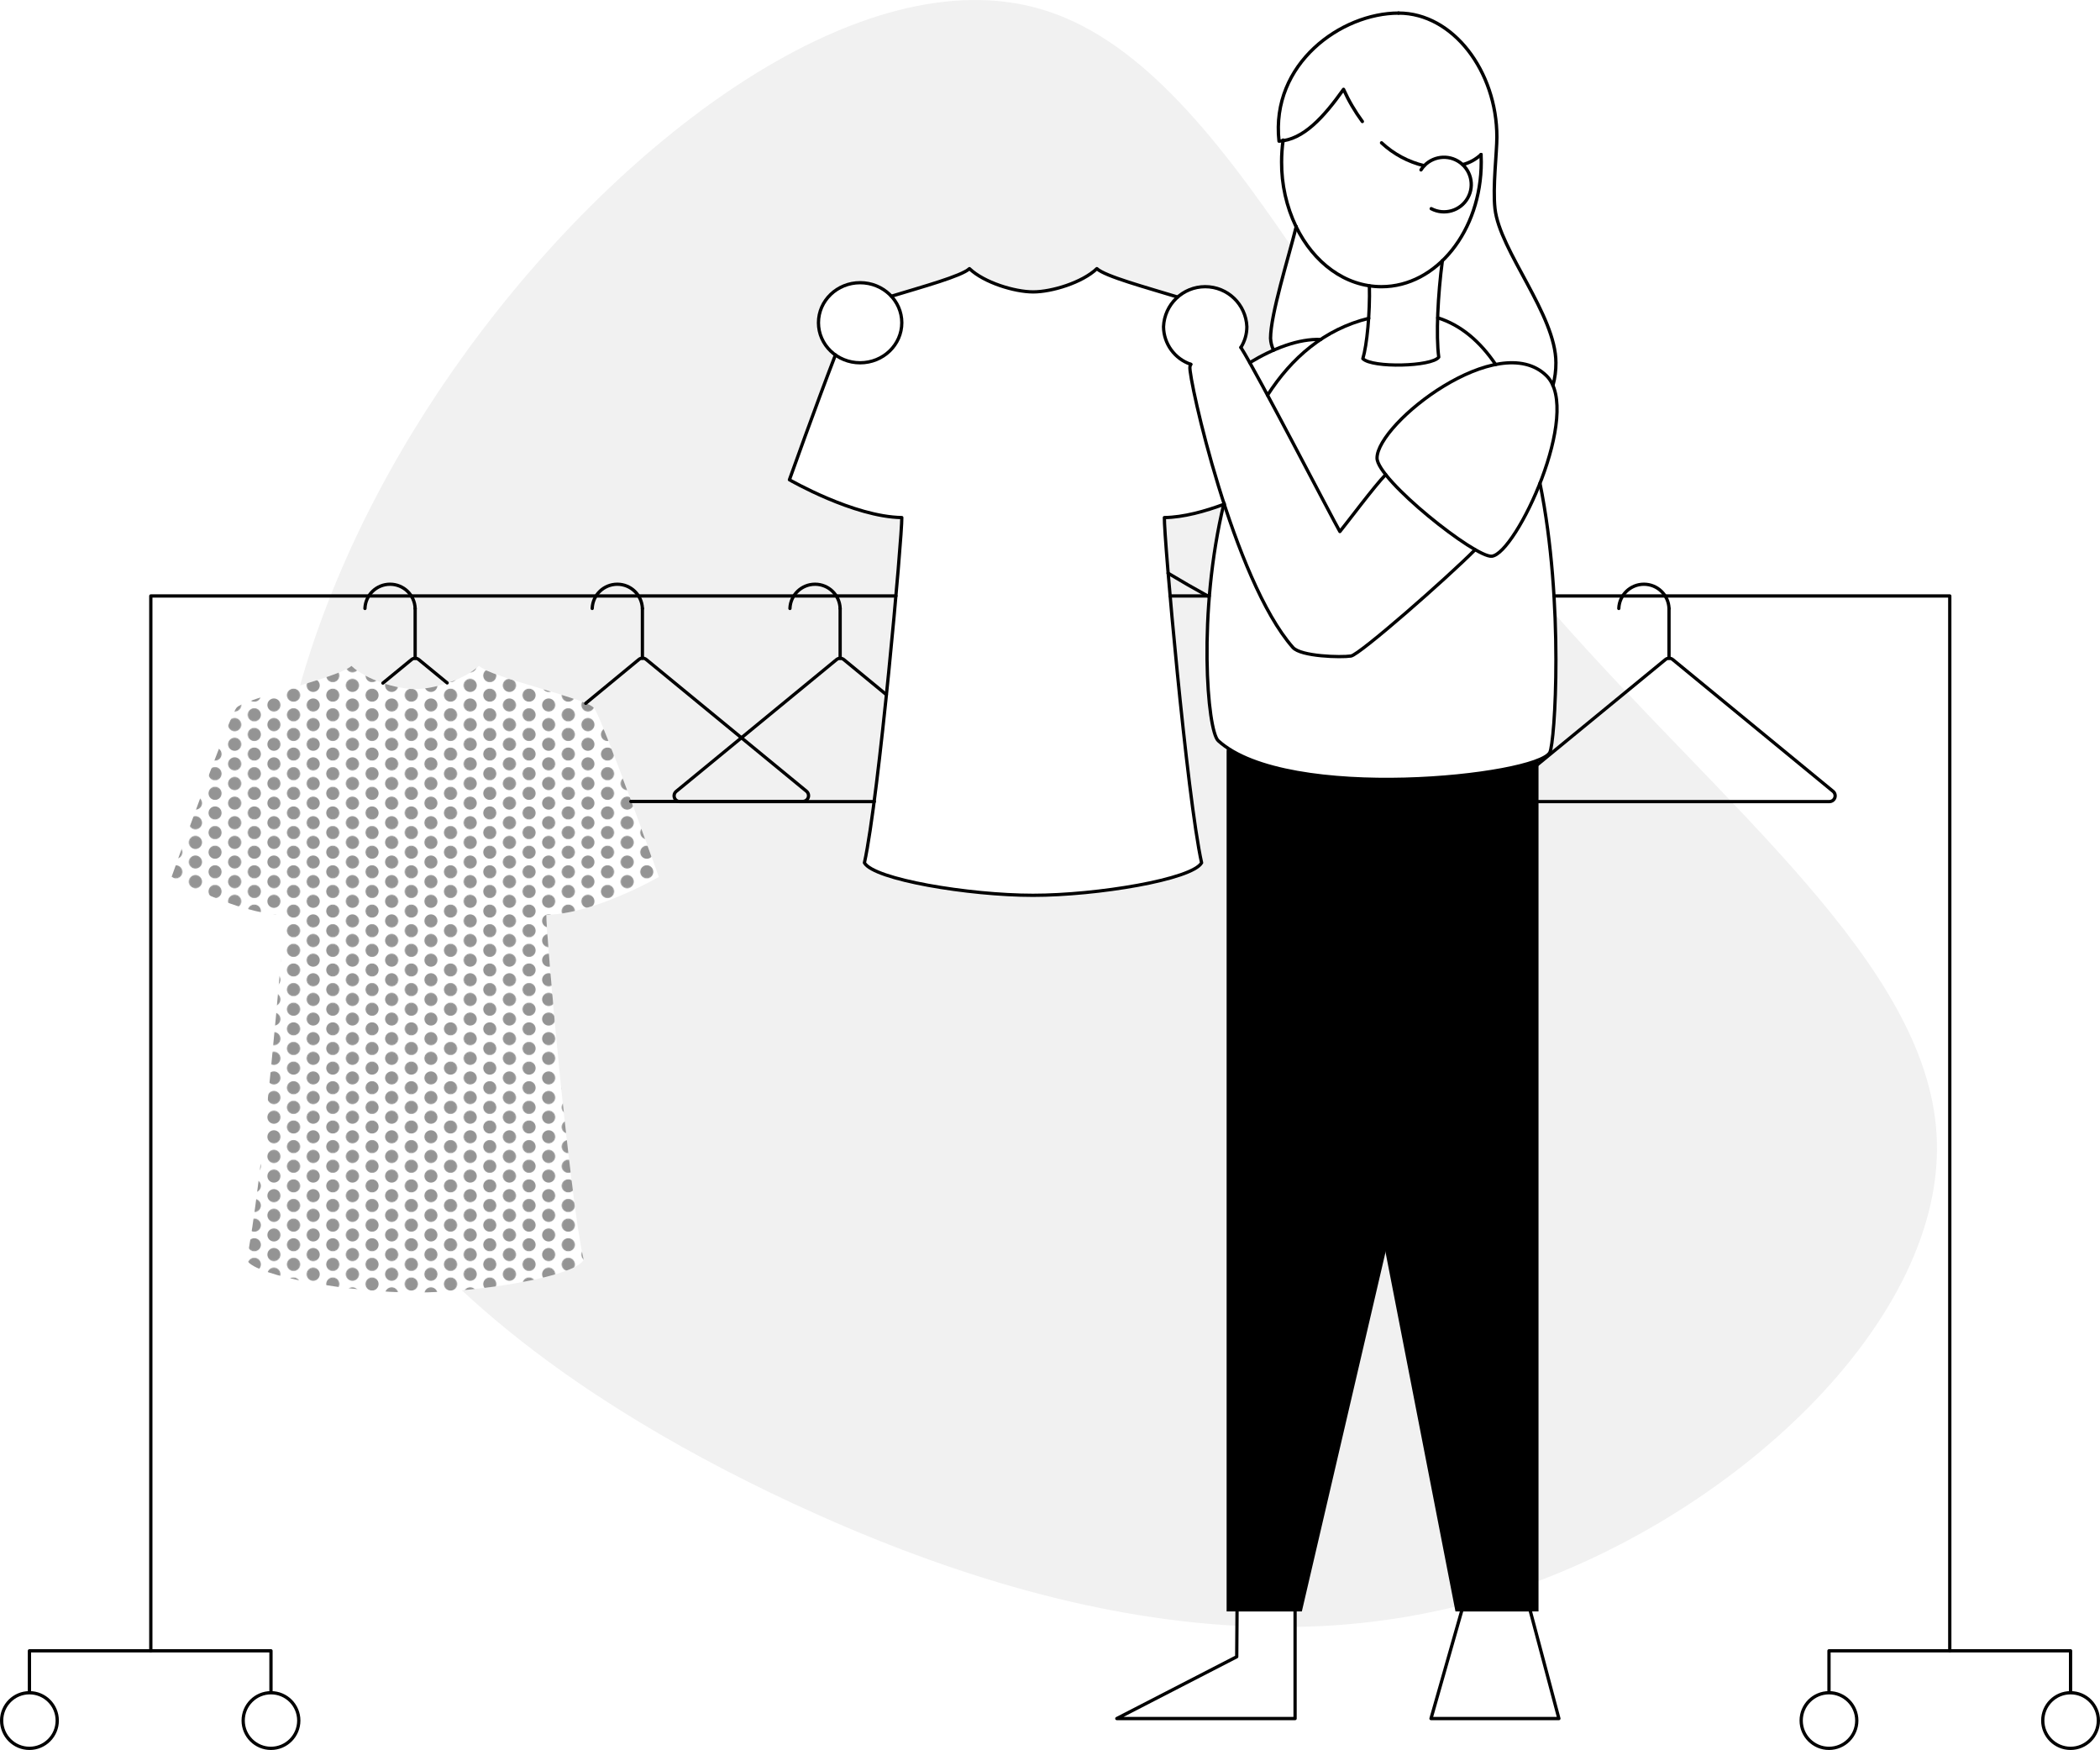
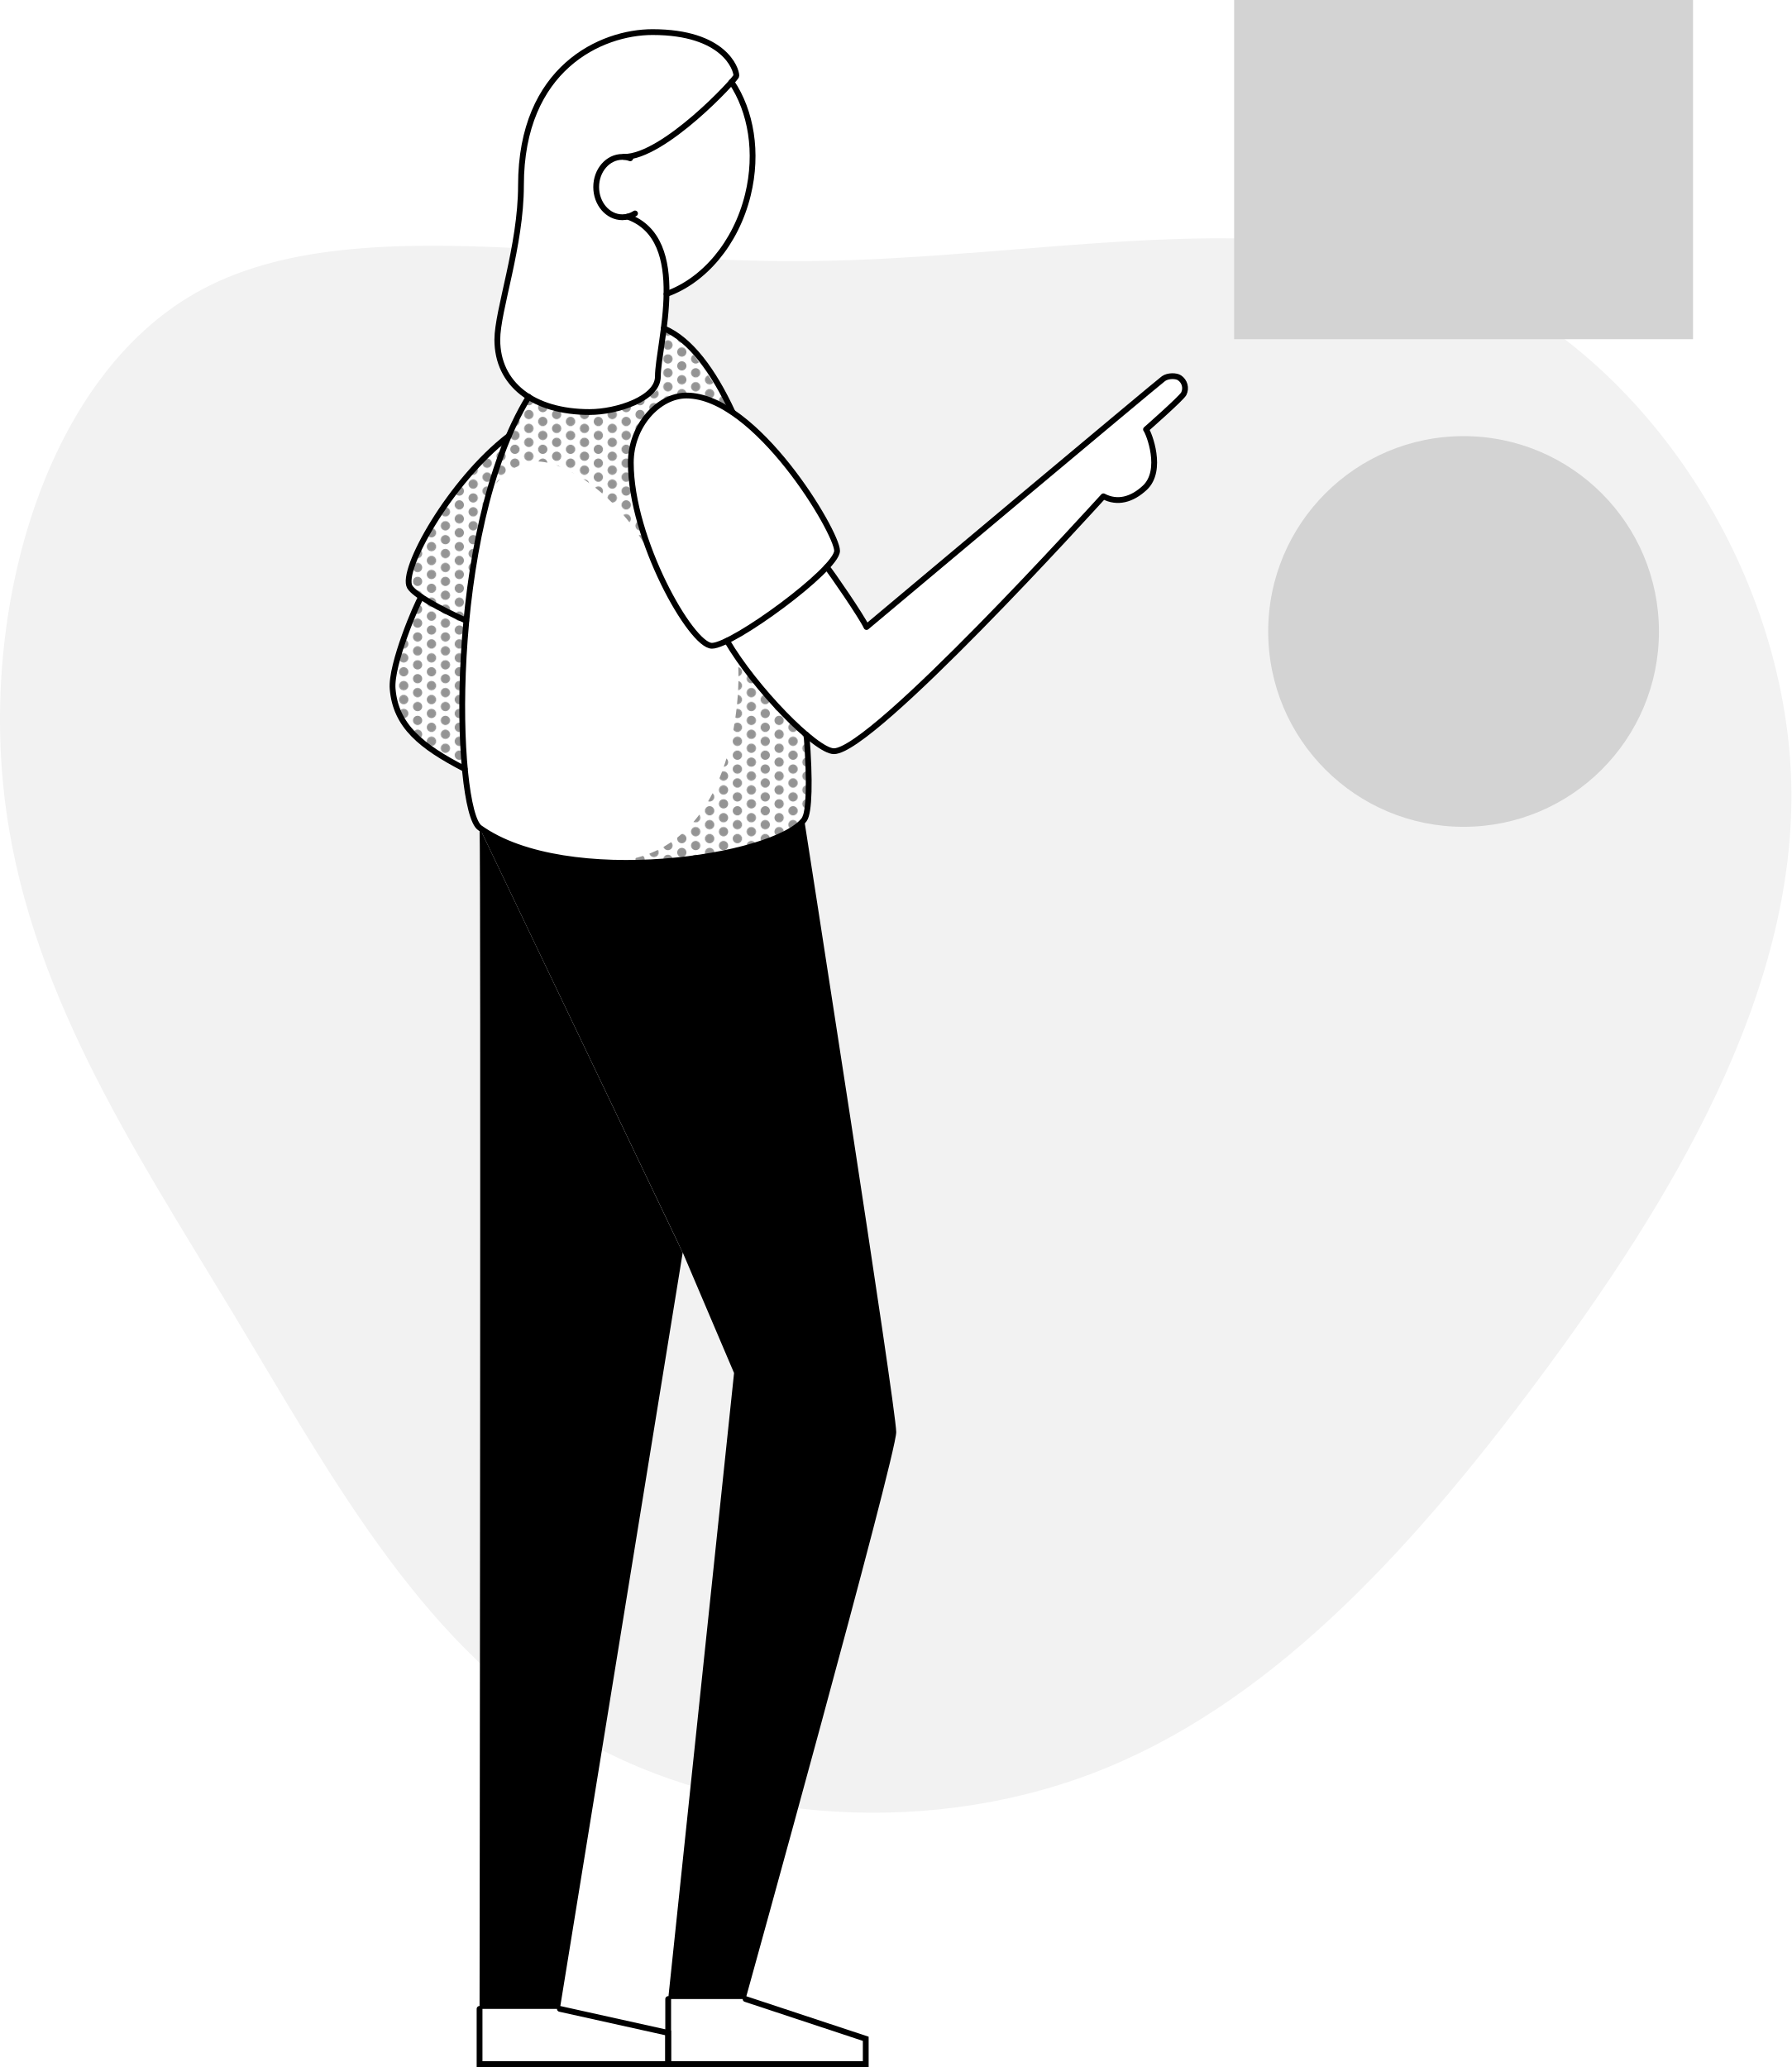
- <svg xmlns="http://www.w3.org/2000/svg" viewBox="0 0 642.06 534.96">
+ <svg xmlns="http://www.w3.org/2000/svg" viewBox="0 0 772.96 892.03">
  <defs>
-     <style>.cls-1,.cls-4,.cls-5,.cls-7{fill:none;}.cls-2{fill:#949494;}.cls-3{fill:#f1f1f1;}.cls-4,.cls-5,.cls-7{stroke:#000;stroke-linecap:round;stroke-linejoin:round;}.cls-6{fill:url(#New_Pattern);}.cls-7{stroke-width:1.02px;}</style>
-     <pattern id="New_Pattern" data-name="New Pattern" width="12" height="12" patternTransform="translate(5.75 1229.51) rotate(-180)" patternUnits="userSpaceOnUse" viewBox="0 0 12 12">
+     <style>.cls-1,.cls-5,.cls-6{fill:none;}.cls-2{fill:#949494;}.cls-3{fill:url(#New_Pattern);}.cls-4{fill:#f2f2f2;}.cls-5,.cls-6{stroke:#000;stroke-linecap:round;stroke-width:2.5px;}.cls-5{stroke-linejoin:round;}.cls-6{stroke-miterlimit:10;}.cls-7{fill:#d3d3d3;}</style>
+     <pattern id="New_Pattern" data-name="New Pattern" width="12" height="12" patternTransform="matrix(-1, 0, 0, 1, 24.18, -28.1)" patternUnits="userSpaceOnUse" viewBox="0 0 12 12">
      <rect class="cls-1" width="12" height="12" />
      <rect class="cls-1" width="12" height="12" />
-       <rect class="cls-1" width="12" height="12" />
+       <circle class="cls-2" cx="12" cy="3" r="2" />
+       <circle class="cls-2" cx="6" r="2" />
+       <circle class="cls-2" cy="3" r="2" />
      <circle class="cls-2" cx="12" cy="9" r="2" />
+       <circle class="cls-2" cx="6" cy="6" r="2" />
+       <circle class="cls-2" cy="9" r="2" />
      <circle class="cls-2" cx="6" cy="12" r="2" />
-       <circle class="cls-2" cy="9" r="2" />
-       <circle class="cls-2" cx="12" cy="3" r="2" />
-       <circle class="cls-2" cx="6" cy="6" r="2" />
-       <circle class="cls-2" cy="3" r="2" />
-       <circle class="cls-2" cx="6" r="2" />
    </pattern>
  </defs>
  <g id="Layer_2" data-name="Layer 2">
-     <g id="vector">
-       <path class="cls-3" d="M592.07,346.4c-3.31-51.85-64.72-99.56-116.6-158.62.93,22.21-.6,40.18-1.63,42-4.12,7.37-80.27,15.57-101.37-3.6-3.3-3-6.29-38.26,1.48-71.38-5.67,2.07-12,3.76-17.6,3.84-.14,5.48,7,85.44,11.43,105.53-2.84,5.07-31.86,9.94-51.55,9.94s-48.7-4.87-51.54-9.94c4.46-20.09,11.56-100.05,11.43-105.53-14.75-.2-34.36-11.56-34.36-11.56s8.17-22.91,14.11-38.28a12.1,12.1,0,0,1-5.63-10.16A12.5,12.5,0,0,1,263,86.42,12.93,12.93,0,0,1,272.9,91c9.36-2.85,21.45-6.15,23.85-8.43,4.47,4.26,13.8,7.11,19.48,7.11s15-2.85,19.48-7.11c2.43,2.3,14.73,5.64,24.13,8.51a13,13,0,0,1,8.75-3.35A12.5,12.5,0,0,1,381.33,100a11.84,11.84,0,0,1-1.85,6.32c.62,1,1.54,2.53,2.68,4.56a60.36,60.36,0,0,1,7.11-3.73,9.17,9.17,0,0,1-.79-3.28c0-6,3.72-18.78,6.37-28.49C370.62,39.8,347.08,11,317.78,2.66,264.15-12.66,191.56,40.34,143,106.9c-23.5,32.18-41.33,67.54-51.26,102.64,7.19-2.16,14-4.35,15.75-6,4.46,4.26,13.8,7.1,19.48,7.1s15-2.84,19.48-7.1c3.85,3.65,32.67,9.94,35.11,12.78s19.88,51.75,19.88,51.75S181.79,279.44,167,279.65c-.13,5.48,7,85.43,11.43,105.52-2.2,3.93-20.11,7.74-37.23,9.26,28.15,26.21,64,47.85,101.44,65.25C286.43,480,332.43,494.56,378.18,497l0-4.92H396v5.25a219.92,219.92,0,0,0,62.1-9.79C529,465.46,595.83,403.42,592.07,346.4Z" />
-       <path class="cls-4" d="M382.11,110.86c7.13-4.33,15-7.37,21.67-7.08" />
-       <path class="cls-4" d="M472.86,114.9c11,11-9.32,54.31-16.74,55.13-5,.55-35.07-23.36-35.1-30C421,129.39,458.19,100.34,472.86,114.9Z" />
-       <path class="cls-4" d="M364.08,111.37a2.22,2.22,0,0,0-.27.77c-.47,3.47,13.26,65.11,31.49,85.79,2.44,2.77,14.68,3.08,17.76,2.61,2.65-.41,29.42-23.89,37.95-32.5" />
-       <path class="cls-4" d="M423.66,145.09c-3.25,3.27-12.19,15.23-14,17.4-2-3.38-25.43-48.72-30.27-56.28" />
-       <path class="cls-5" d="M364.08,111.37a12.28,12.28,0,0,1-8.34-11.49,12.75,12.75,0,0,1,25.48,0,11.88,11.88,0,0,1-1.83,6.33" />
-       <ellipse class="cls-5" cx="262.98" cy="98.66" rx="12.74" ry="12.24" />
-       <path class="cls-5" d="M387.54,120.8c7.37-11.45,17.41-20.18,30.95-23.49" />
-       <path class="cls-5" d="M470.84,147.76c7.42,36.51,4.57,79.37,3,82.28-4.12,7.36-80.28,15.57-101.37-3.6-3.34-3-6.38-39.16,1.77-72.64" />
-       <path class="cls-5" d="M439.58,97.15c7.19,2.26,13,7.34,17.69,14.26" />
-       <path class="cls-4" d="M357.13,175.22c3.81,2.3,8.35,4.91,12.18,7" />
-       <path class="cls-5" d="M255.42,108.51c-5.94,15.37-14.06,38.15-14.06,38.15S261,158,275.72,158.22c.13,5.48-7,85.44-11.43,105.53,2.84,5.07,31.86,9.94,51.54,9.94s48.71-4.87,51.55-9.94C362.91,243.66,355.81,163.7,356,158.22c5.85-.08,12.48-1.92,18.34-4.11" />
-       <path class="cls-5" d="M360,90.79c-9.46-2.9-22.17-6.33-24.64-8.67-4.46,4.27-13.8,7.11-19.48,7.11s-15-2.84-19.48-7.11c-2.4,2.28-14.48,5.58-23.84,8.43" />
-       <path class="cls-6" d="M126.93,395.12c19.68,0,48.7-4.87,51.54-9.95-4.46-20.09-11.56-100-11.43-105.52,14.75-.21,34.36-11.57,34.36-11.57S184,219.17,181.52,216.33s-31.26-9.13-35.11-12.78c-4.47,4.26-13.8,7.1-19.48,7.1s-15-2.84-19.48-7.1c-3.86,3.65-32.68,9.94-35.11,12.78s-19.89,51.75-19.89,51.75,19.62,11.36,34.36,11.57c.14,5.48-7,85.43-11.43,105.52C78.22,390.25,107.24,395.12,126.93,395.12Z" />
-       <path class="cls-7" d="M452.82,47.24c0,.75.06,1.52.06,2.28,0,21.06-13.67,38.12-30.52,38.12-11.07,0-20.75-7.35-26.1-18.35" />
-       <path class="cls-7" d="M396.26,69.29a45.16,45.16,0,0,1-4.42-19.77,47.5,47.5,0,0,1,.47-6.7" />
-       <path class="cls-7" d="M434.46,51.93a8.34,8.34,0,1,1,3.13,11.86" />
-       <path class="cls-7" d="M389.38,107.05a9.48,9.48,0,0,1-.92-3.63c0-7.27,5.44-24.45,7.85-34.12" />
-       <path class="cls-7" d="M427.61,4c16.61,0,30.05,17.78,30.05,37.9,0,4.75-1.31,15.26-.58,21.87,1.42,12.94,18.63,32.47,18.63,47.13a25.47,25.47,0,0,1-.91,6.92" />
-       <path class="cls-7" d="M447.2,50.32a13,13,0,0,0,5.62-3.08" />
-       <path class="cls-7" d="M422.4,43.66a28.87,28.87,0,0,0,13.05,7" />
-       <path class="cls-7" d="M427.61,4c-17.52,0-39.15,15.44-36.56,39.15,7.43-.39,13.69-7.36,19.73-15.84a53.47,53.47,0,0,0,5.75,9.83" />
-       <path class="cls-5" d="M192.87,245h52.58a1.77,1.77,0,0,0,1.12-3.13l-49-40.27a1.75,1.75,0,0,0-2.24,0L179.08,215" />
-       <path class="cls-5" d="M181.06,186a7.68,7.68,0,0,1,15.35,0" />
-       <line class="cls-5" x1="196.41" y1="201.24" x2="196.41" y2="186.02" />
-       <path class="cls-5" d="M136.72,208.76l-8.67-7.12a1.75,1.75,0,0,0-2.24,0l-8.74,7.17" />
-       <path class="cls-5" d="M111.58,186a7.68,7.68,0,0,1,15.35,0" />
-       <line class="cls-5" x1="126.93" y1="201.24" x2="126.93" y2="186.02" />
-       <path class="cls-5" d="M271,212.35l-13-10.71a1.75,1.75,0,0,0-2.24,0l-49,40.27a1.76,1.76,0,0,0,1.12,3.13h59.45" />
-       <path class="cls-5" d="M241.52,186a7.68,7.68,0,0,1,15.35,0" />
-       <line class="cls-5" x1="256.87" y1="201.24" x2="256.87" y2="186.02" />
-       <path class="cls-5" d="M509.17,201.64l-49.05,40.27a1.77,1.77,0,0,0,1.13,3.13h98.08a1.77,1.77,0,0,0,1.12-3.13l-49-40.27A1.75,1.75,0,0,0,509.17,201.64Z" />
-       <path class="cls-5" d="M494.94,186a7.68,7.68,0,0,1,15.35,0" />
-       <line class="cls-5" x1="510.29" y1="201.24" x2="510.29" y2="186.02" />
-       <polygon class="cls-5" points="395.96 525.35 341.46 525.35 378.12 506.46 378.22 492.1 395.96 492.1 395.96 525.35" />
-       <polygon class="cls-5" points="437.52 525.35 476.62 525.35 467.78 492.1 447 492.1 437.52 525.35" />
-       <path class="cls-5" d="M441,79.67c-1.38,10.34-2,22.93-1.11,29.51-2.09,2.89-20.31,3.36-23.21.46,1.25-4.09,2.22-14,2-22.27" />
-       <polyline class="cls-5" points="475.12 182.18 596.13 182.18 596.13 504.64" />
-       <line class="cls-5" x1="357.74" y1="182.18" x2="369.7" y2="182.18" />
-       <polyline class="cls-5" points="46.11 504.64 46.11 182.18 273.93 182.18" />
-       <polyline class="cls-5" points="82.85 516.91 82.85 504.64 9 504.64 9 516.91" />
-       <polyline class="cls-5" points="633.06 516.91 633.06 504.64 559.2 504.64 559.2 516.91" />
-       <circle class="cls-5" cx="9" cy="525.96" r="8.5" />
-       <circle class="cls-5" cx="82.85" cy="525.96" r="8.5" />
-       <circle class="cls-5" cx="559.2" cy="525.96" r="8.5" />
-       <circle class="cls-5" cx="633.06" cy="525.96" r="8.5" />
-       <path d="M395,235.82l50,256.79h25.39V232.31C458.71,237.09,421.42,241,395,235.82Z" />
-       <path d="M375.77,229l-.74.18V492.61h23L427.52,366s2-99.12-26.78-129.22C390.8,235.39,381.92,232.91,375.77,229Z" />
+     <g id="Shadows">
+       <polygon class="cls-3" points="217.69 189.59 207.39 199.13 190.27 220.49 178.81 241.38 176.14 251.1 179.21 256.43 181.57 258.15 178.85 263.65 173.14 278.69 169.92 290.37 169.92 301 172.49 309.56 178.26 317.47 184.93 323.17 200.49 331.83 199.36 308.48 199.36 290.06 200.81 267.33 203.54 248.13 206.23 231.41 214.58 199.81 217.69 189.59" />
+       <path class="cls-3" d="M210.71,214.46c1.21-4.56,10.17-15.48,21.67-15.28S272.72,214.67,288,255a375.86,375.86,0,0,1-15.84-46.8v-14L277,182.87l9.43-9.38,8.25-2.73,14.08,3,8.28,5.71-4.83-9.38-12.05-18.81-8.48-6.72-5.33-1.79-2.12,18.58-1,6-6.06,4.88-9.88,3.75-12.81,2.41-12.81-1.24L228.37,172l-4.25,4.81-8,20.13Z" />
+       <path class="cls-3" d="M318,283.38c1.78,4.12,3.41,78.8-47.51,87.71,15.44,9.8,63.84-1.63,63.84-1.63L345,355.79l4-5.34L348,317.14,330.2,299.08Z" />
+     </g>
+     <g id="Vector">
+       <path class="cls-4" d="M772.88,337.31c-2.68-91-62-183.39-142.32-217.08-80.46-33.53-181.71-8.39-282.29-7.55-12.72.11-25.43-.18-38.06-.68l-8.52,6.25-13.41,9-2-15.12.46-1.29-1.58-.09c5.9,17.6-1.44,43.68-1.44,53.66a8.49,8.49,0,0,1-1.91,5.21l1.53-1,.75-5.06,1.9-13.81,1.2-7.16,9.32,6.51,16.72,23.83,2.85,5.9c24,15.67,45,54.48,45,60.82,0,1.43-1.44,3.66-3.86,6.36,3.08,4,14.8,21.23,16.56,25.15,3.81-3.25,126.16-105.82,128.17-107.21s5.49-1.28,6.85-.36a5.39,5.39,0,0,1,1.87,6.91c-1.08,2-16.29,15.38-16.29,15.38,1.24,1.54,7.59,17.64-.54,25.2-5.53,5.15-11.8,6.86-17.83,3.68-4,4.32-99.62,110-116.3,110-3.09,0-9.21-4.37-16.18-10.92l4.35,5.3c1.55,19.57,1.2,33.59-1,36.56-12.59,16.78-102.67,30.29-140,3.54-2.89-2.06-5.28-12.13-6.56-26.87-18.7-9.68-29.64-18.57-31-34.5-.86-10.46,10.53-37,12.34-39.65h0c-2.49-1.67-4.26-3.16-4.94-4.33-4.17-7.05,17.28-45.54,42.57-65.08l-.71,3.12A149.71,149.71,0,0,1,228.37,172c-8.6-5.4-14-12.69-14-23.45,0-8.6,4.71-24.21,7.73-41.53-53.37-2.57-101.57-1.28-138,19.6C20.22,163.14-7.61,259.69,1.78,342.5c9.22,83,55.48,152.55,97.89,222.79,42.42,70.4,80.64,141.64,144.17,181,63.7,39.56,152.54,47.44,227.3,19.11,74.6-28.33,135.28-92.87,192.61-170C721.25,518.18,775.4,428.5,772.88,337.31Z" />
+       <path class="cls-4" d="M200.41,268.14l.7.38c0-.39.07-.79.11-1.18L201,268.4Z" />
+       <path class="cls-4" d="M238.77,176.83l17,1.65,13.48-2.17,3-2.06a50.37,50.37,0,0,1-17.89,3.56c-10.67,0-19.63-2.31-26.33-6.52l1.12,1.36Z" />
+       <path d="M206.92,357.24c.65,13.11,0,509.71,0,509.71h34.65l53-326.35" />
+       <path class="cls-5" d="M181.75,257.61c-1.81,2.63-13.2,29.2-12.34,39.66,1.32,16,12.3,24.85,31.08,34.56" />
+       <path class="cls-6" d="M219.41,188.22c-25.29,19.54-46.74,58-42.58,65.08,2,3.31,12.43,9.21,24.32,14.57" />
+       <path class="cls-6" d="M315.63,35.41c8.42,12.55,11.53,30.42,7.07,48.67-5.16,21.1-19.08,37.1-35.12,42.79" />
+       <path class="cls-6" d="M348,317.14c1.55,19.57,1.2,33.59-1,36.56-12.58,16.78-102.66,30.29-140,3.54-10.82-7.74-14.72-127.53,21.14-186" />
+       <path class="cls-6" d="M286.42,141.69c11.46,4.84,21.32,18.25,29.62,36.12" />
+       <polyline class="cls-6" points="206.92 866.95 206.92 890.78 288.31 890.78 288.31 877.32 241.57 866.95" />
+       <polyline class="cls-6" points="288.31 862.7 288.31 890.78 373.55 890.78 373.55 879.86 321.7 862.7" />
+       <path class="cls-5" d="M356.72,244.71c1.57,1.68,15.25,21.63,17.16,25.89,3.81-3.25,126.16-105.83,128.17-107.22s5.49-1.27,6.85-.35a5.38,5.38,0,0,1,1.87,6.9c-1.08,2-16.29,15.38-16.29,15.38,1.24,1.55,7.58,17.65-.54,25.21-5.54,5.15-11.8,6.86-17.84,3.67-4,4.33-99.61,110-116.29,110-7.72,0-34.21-27.17-46.14-47.64" />
+       <path class="cls-6" d="M272.18,199.69c0,33,26,79,35,79s54-33,54-41-35-67-65-67C284.18,170.69,272.18,183.69,272.18,199.69Z" />
+       <path class="cls-6" d="M269.19,67.7c17.24.13,48.54-33.69,48.54-35,0-3-5.32-18.85-36.19-18.85-22.05,0-56.75,15.44-56.75,66.15,0,26.11-10.21,54-10.21,66.6,0,19.15,15.44,31.22,39.81,31.22,11.77,0,29.47-5.8,29.47-15.32,0-13.92,14.28-59.15-13-69" />
+       <path class="cls-6" d="M274,92.12a10.1,10.1,0,0,1-5.48,1.64c-6.23,0-11.28-5.84-11.28-13.05s5.05-13,11.28-13a9.94,9.94,0,0,1,3.41.6" />
+       <rect class="cls-7" x="532.5" width="198.01" height="146.38" />
+       <circle class="cls-7" cx="631.5" cy="272.52" r="84.3" />
+       <path d="M206.92,357.24a86.42,86.42,0,0,1,8.83,5.16L228,368.28l1.7,6.42,69.41,159.92-4.5,6" />
+       <path d="M347,353.7c-11.34,15.12-85.62,27.58-127.54,10.32l97.27,228.52L288.31,862.7H321.7s65-234.34,65-244.66S347,353.7,347,353.7Z" />
    </g>
  </g>
</svg>
